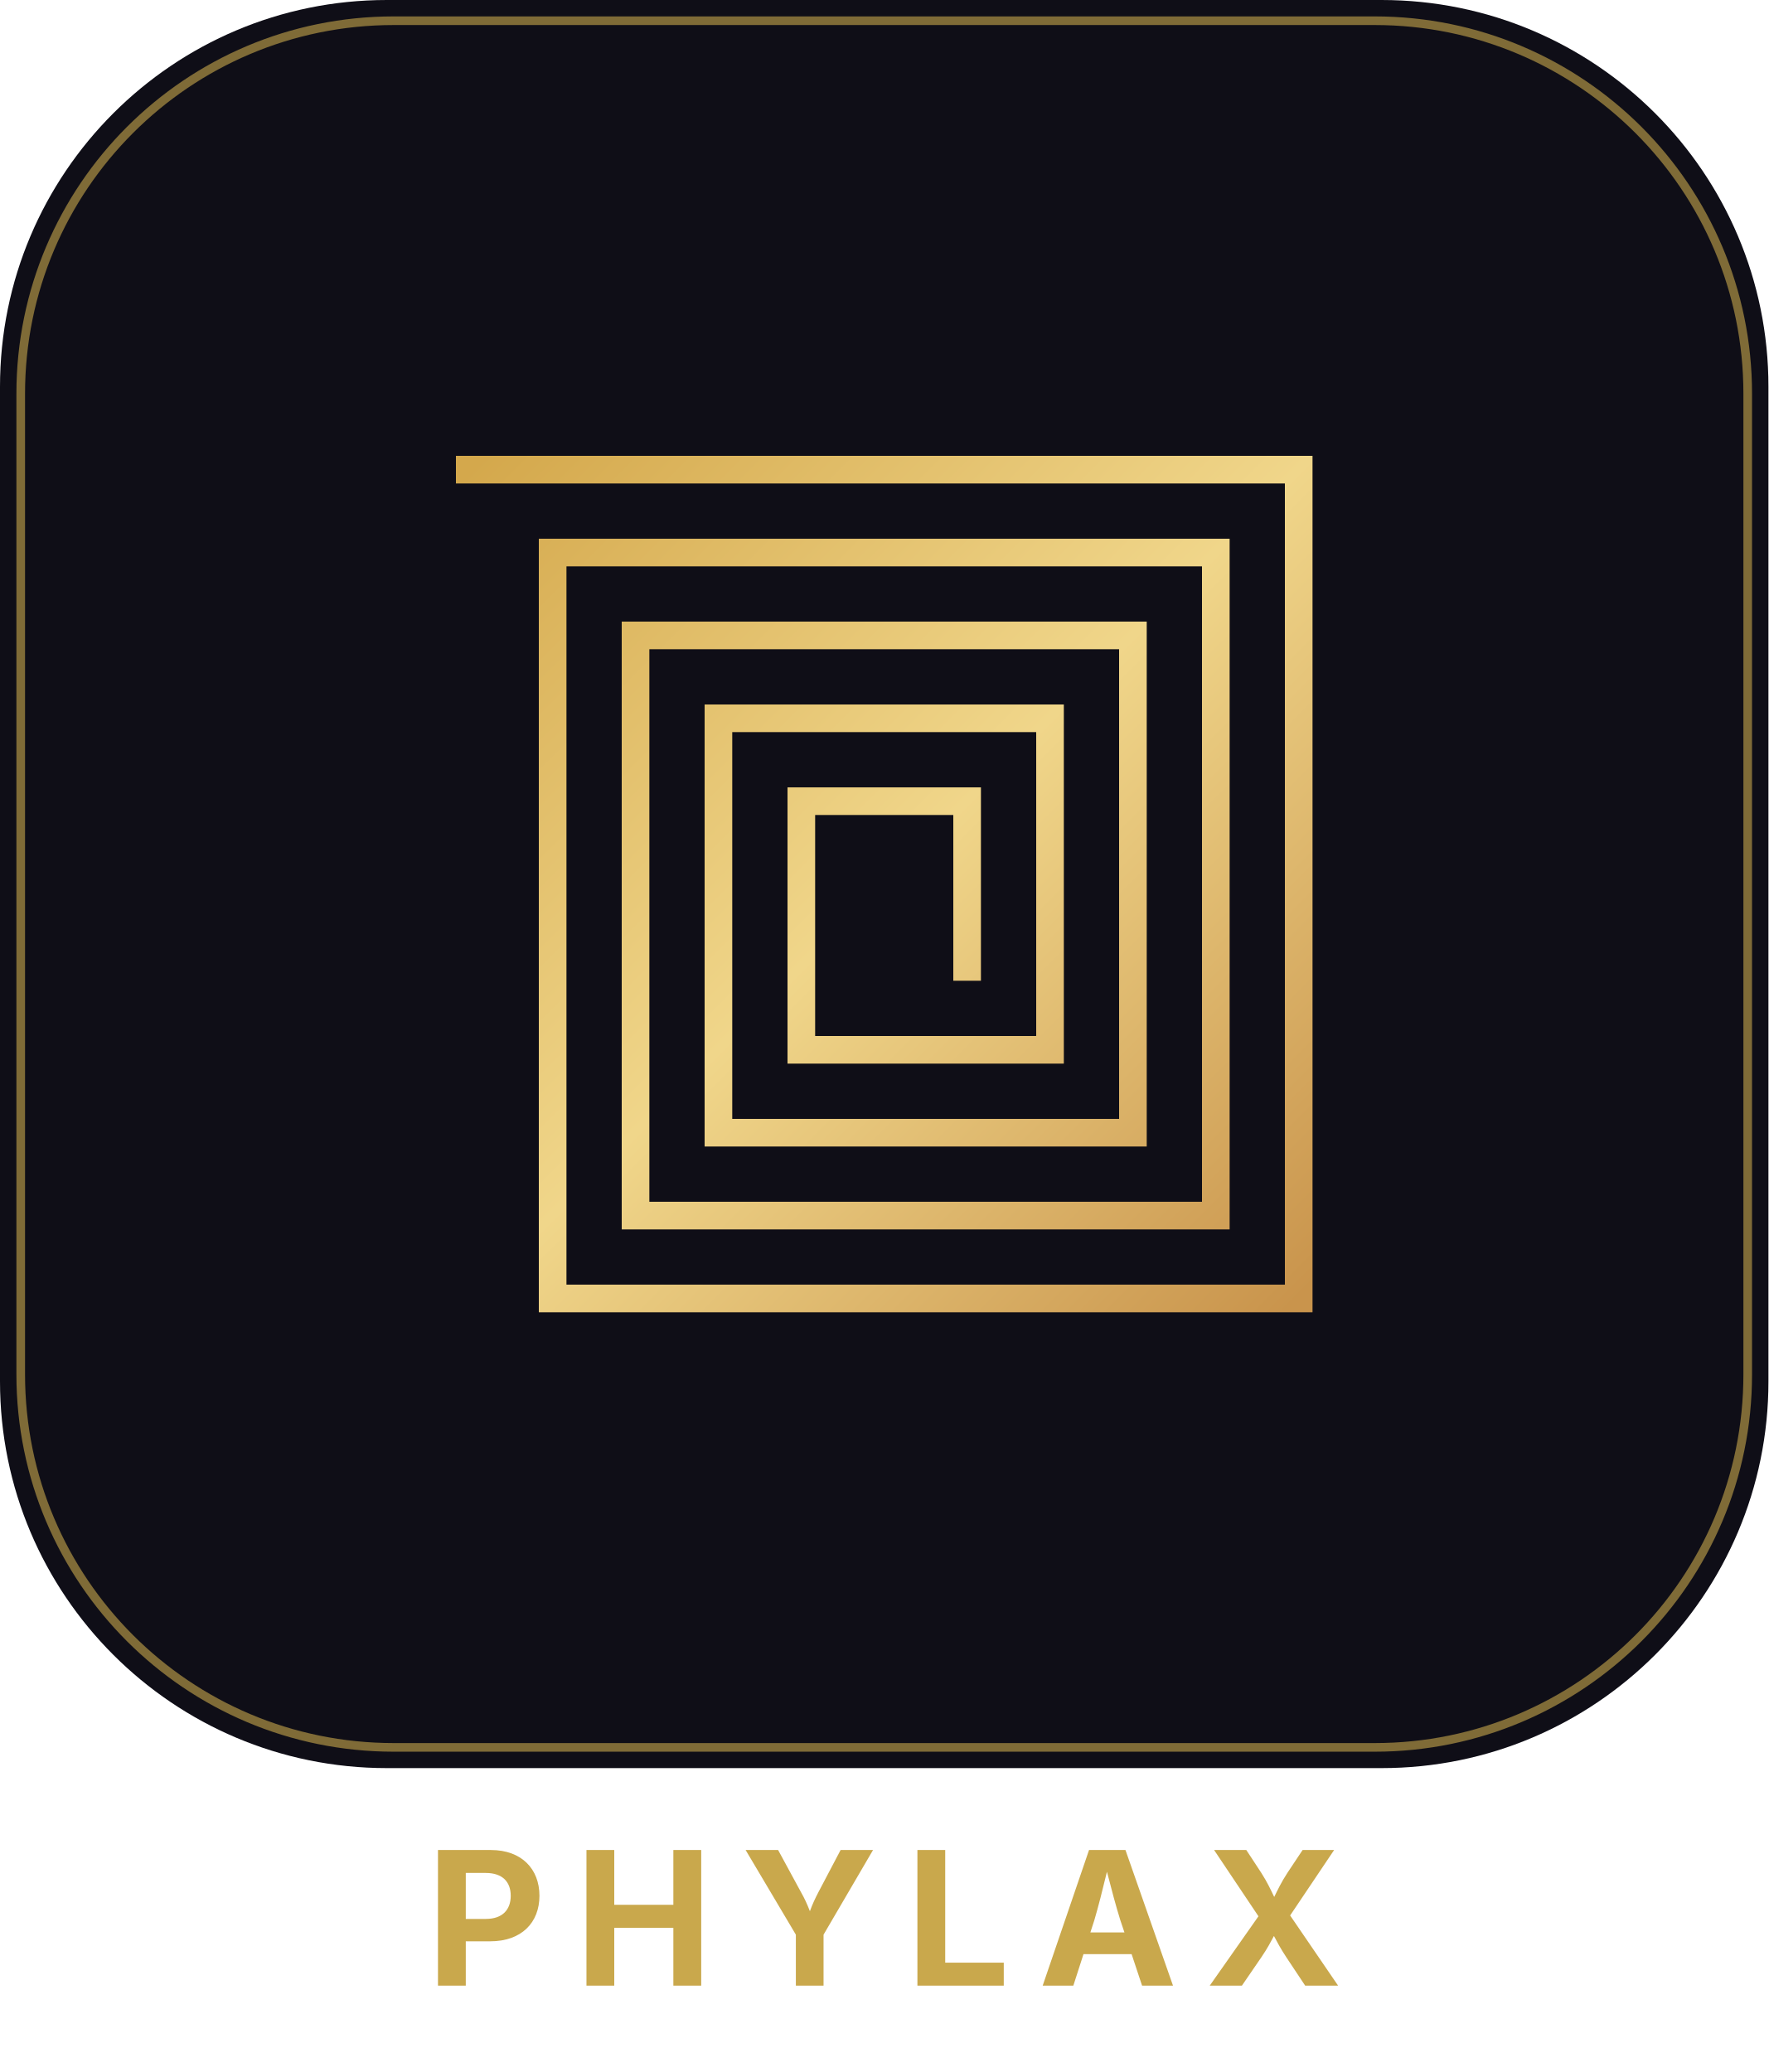
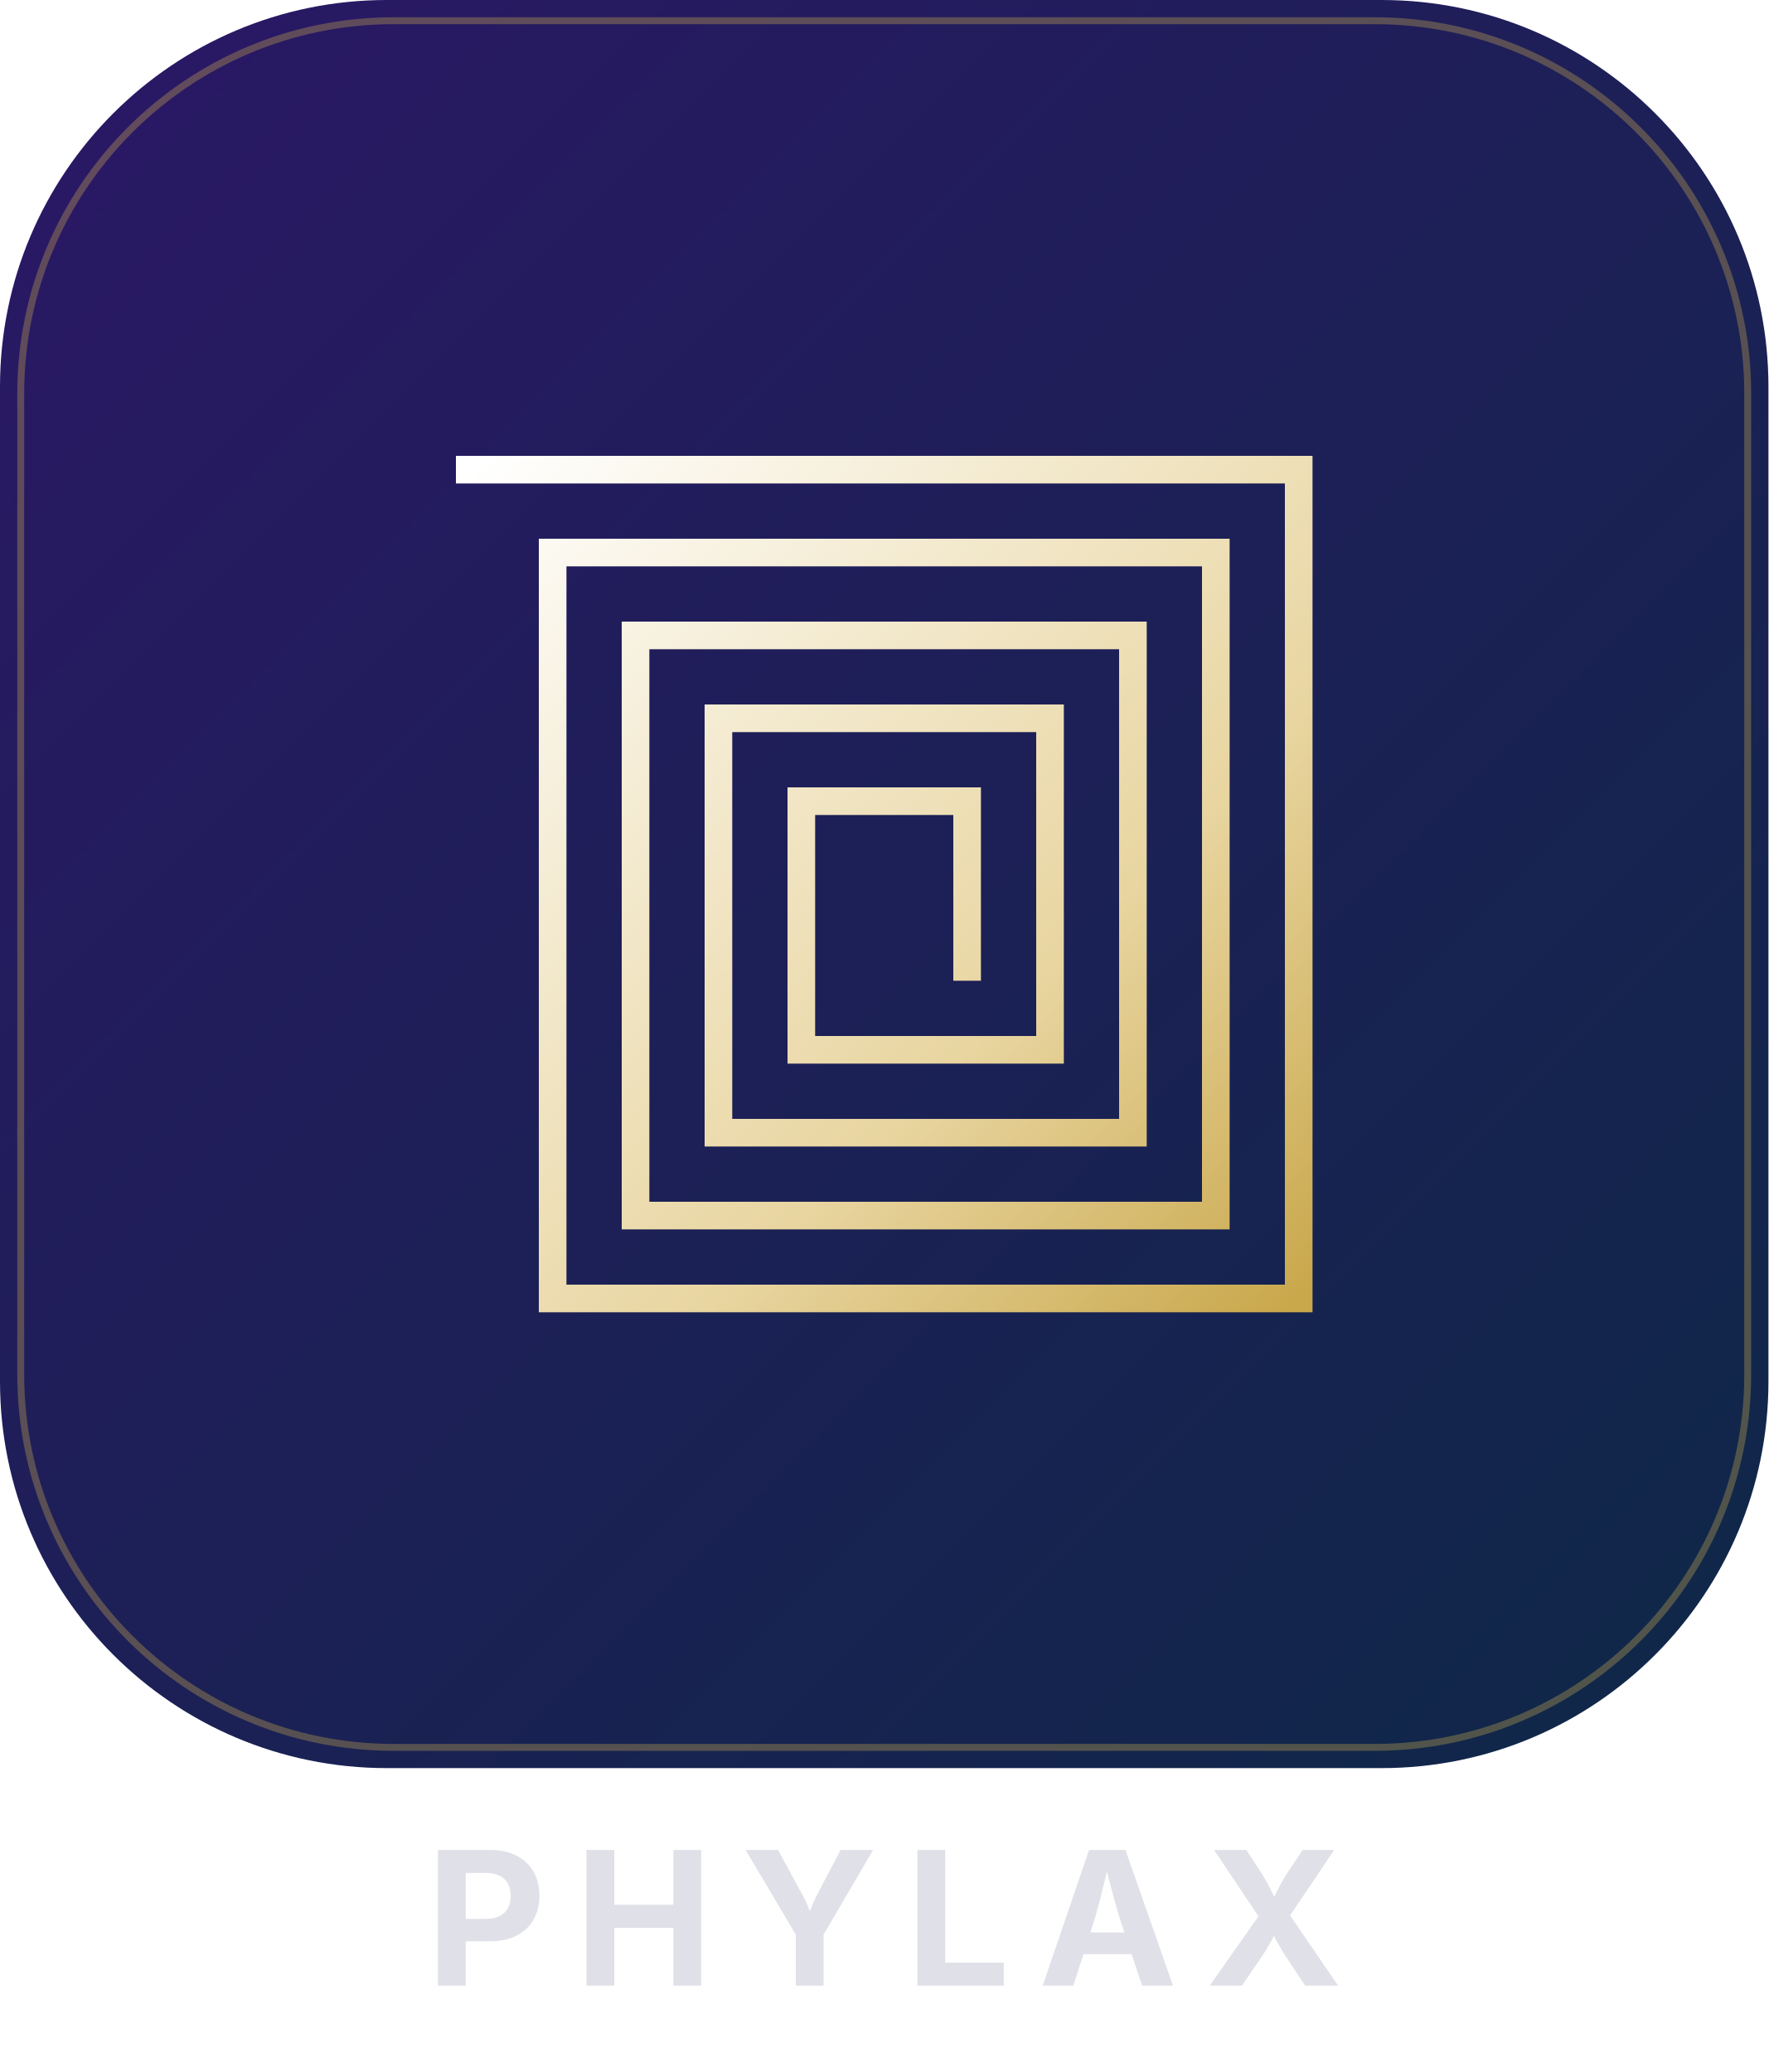
<svg xmlns="http://www.w3.org/2000/svg" viewBox="0 0 512 600" fill="none">
  <defs>
-     <linearGradient id="gold" x1="136" y1="136" x2="376" y2="376" gradientUnits="userSpaceOnUse">
-       <stop stop-color="#D4A84C" />
-       <stop offset="0.5" stop-color="#F0D68A" />
-       <stop offset="1" stop-color="#C9944C" />
+     <linearGradient id="bg" x1="0" y1="0" x2="512" y2="512" gradientUnits="userSpaceOnUse">
+       <stop stop-color="#2B1766" />
+       <stop offset="1" stop-color="#0E2847" />
+     </linearGradient>
+     <linearGradient id="spiral" x1="136" y1="136" x2="376" y2="376" gradientUnits="userSpaceOnUse">
+       <stop stop-color="#FFFFFF" />
+       <stop offset="0.65" stop-color="#E8D5A0" />
+       <stop offset="1" stop-color="#C9A84C" />
    </linearGradient>
  </defs>
-   <rect width="512" height="512" rx="112" fill="#0F0E17" />
-   <rect x="6" y="6" width="500" height="500" rx="108" stroke="#C9A84C" stroke-width="2.5" fill="none" opacity="0.6" />
-   <path d="M136 136 H376 V376 H160 V160 H352 V352 H184 V184 H328 V328 H208 V208 H304 V304 H232 V232 H280 V280" stroke="url(#gold)" stroke-width="8" stroke-linecap="square" stroke-linejoin="miter" />
-   <text x="256" y="575" text-anchor="middle" font-family="Inter, 'Helvetica Neue', Arial, sans-serif" font-weight="700" font-size="54" letter-spacing="8" fill="#C9A84C">PHYLAX</text>
+   <rect width="512" height="512" rx="112" fill="url(#bg)" />
+   <rect x="6" y="6" width="500" height="500" rx="108" stroke="#C9A84C" stroke-width="2" fill="none" opacity="0.35" />
+   <path d="M136 136 H376 V376 H160 V160 H352 V352 H184 V184 H328 V328 H208 V208 H304 V304 H232 V232 H280 V280" stroke="url(#spiral)" stroke-width="8" stroke-linecap="square" stroke-linejoin="miter" />
+   <text x="256" y="575" text-anchor="middle" font-family="Inter, 'Helvetica Neue', Arial, sans-serif" font-weight="700" font-size="54" letter-spacing="8" fill="#E0E0E8">PHYLAX</text>
</svg>
